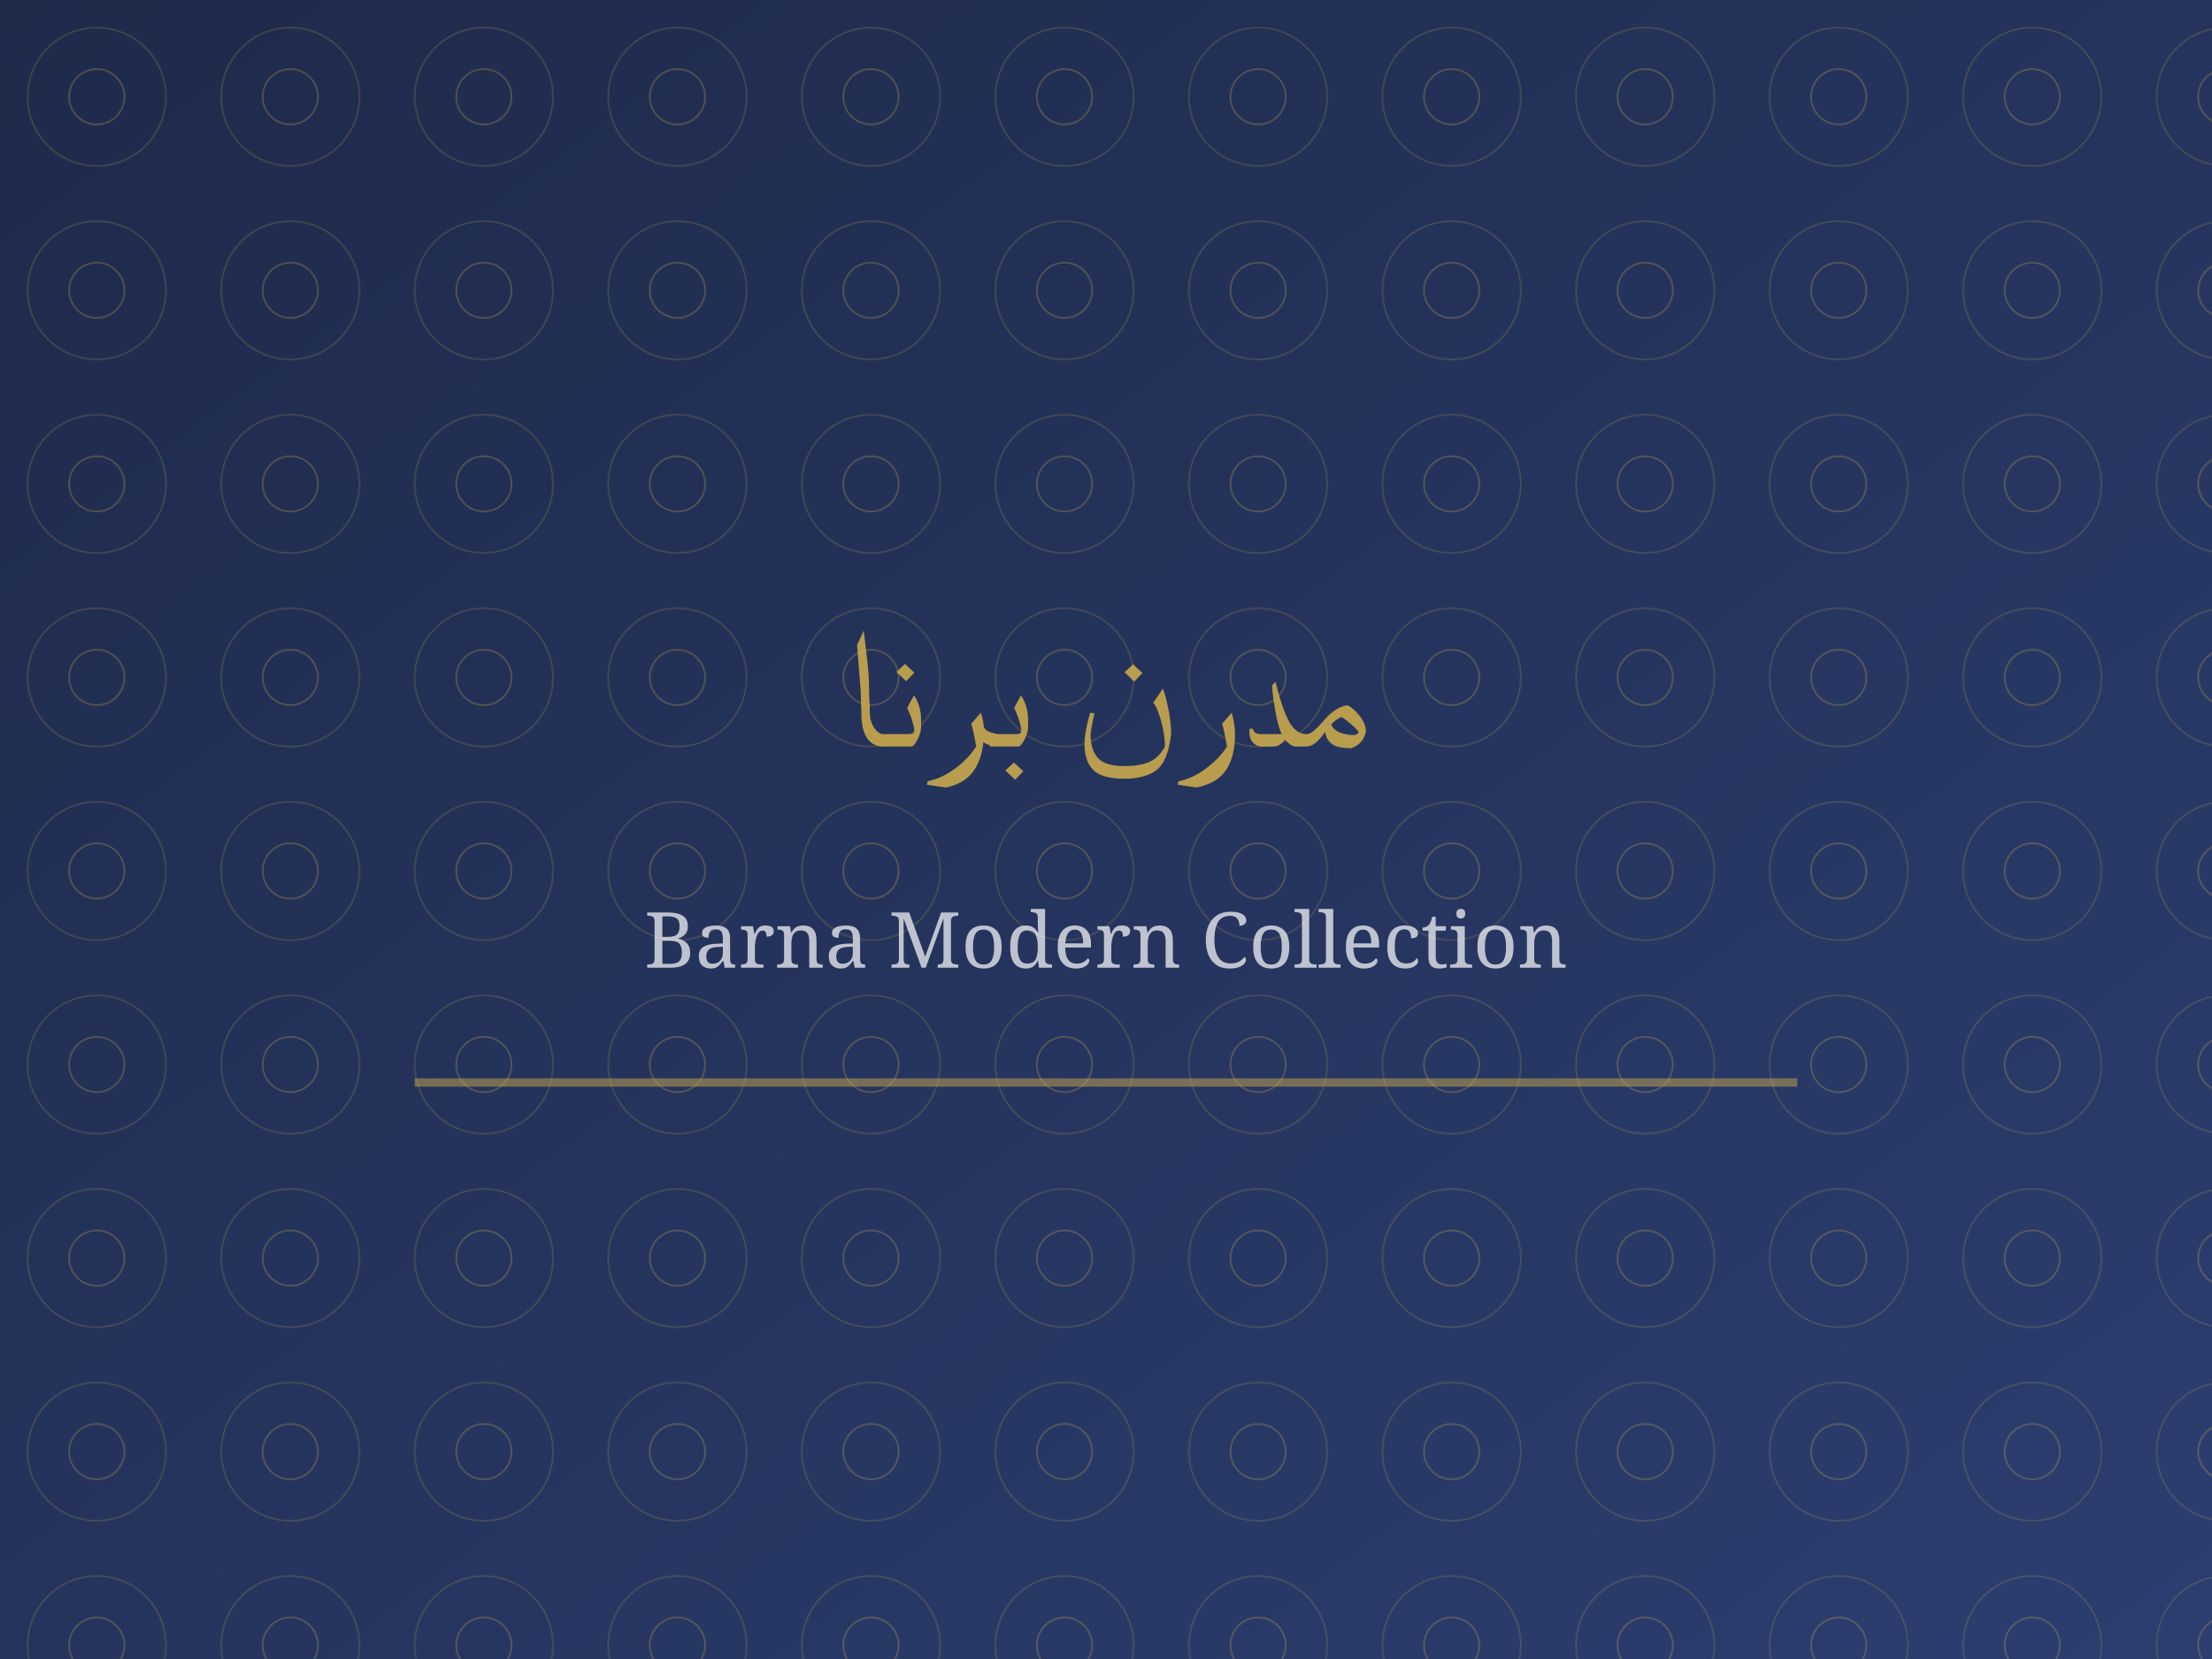
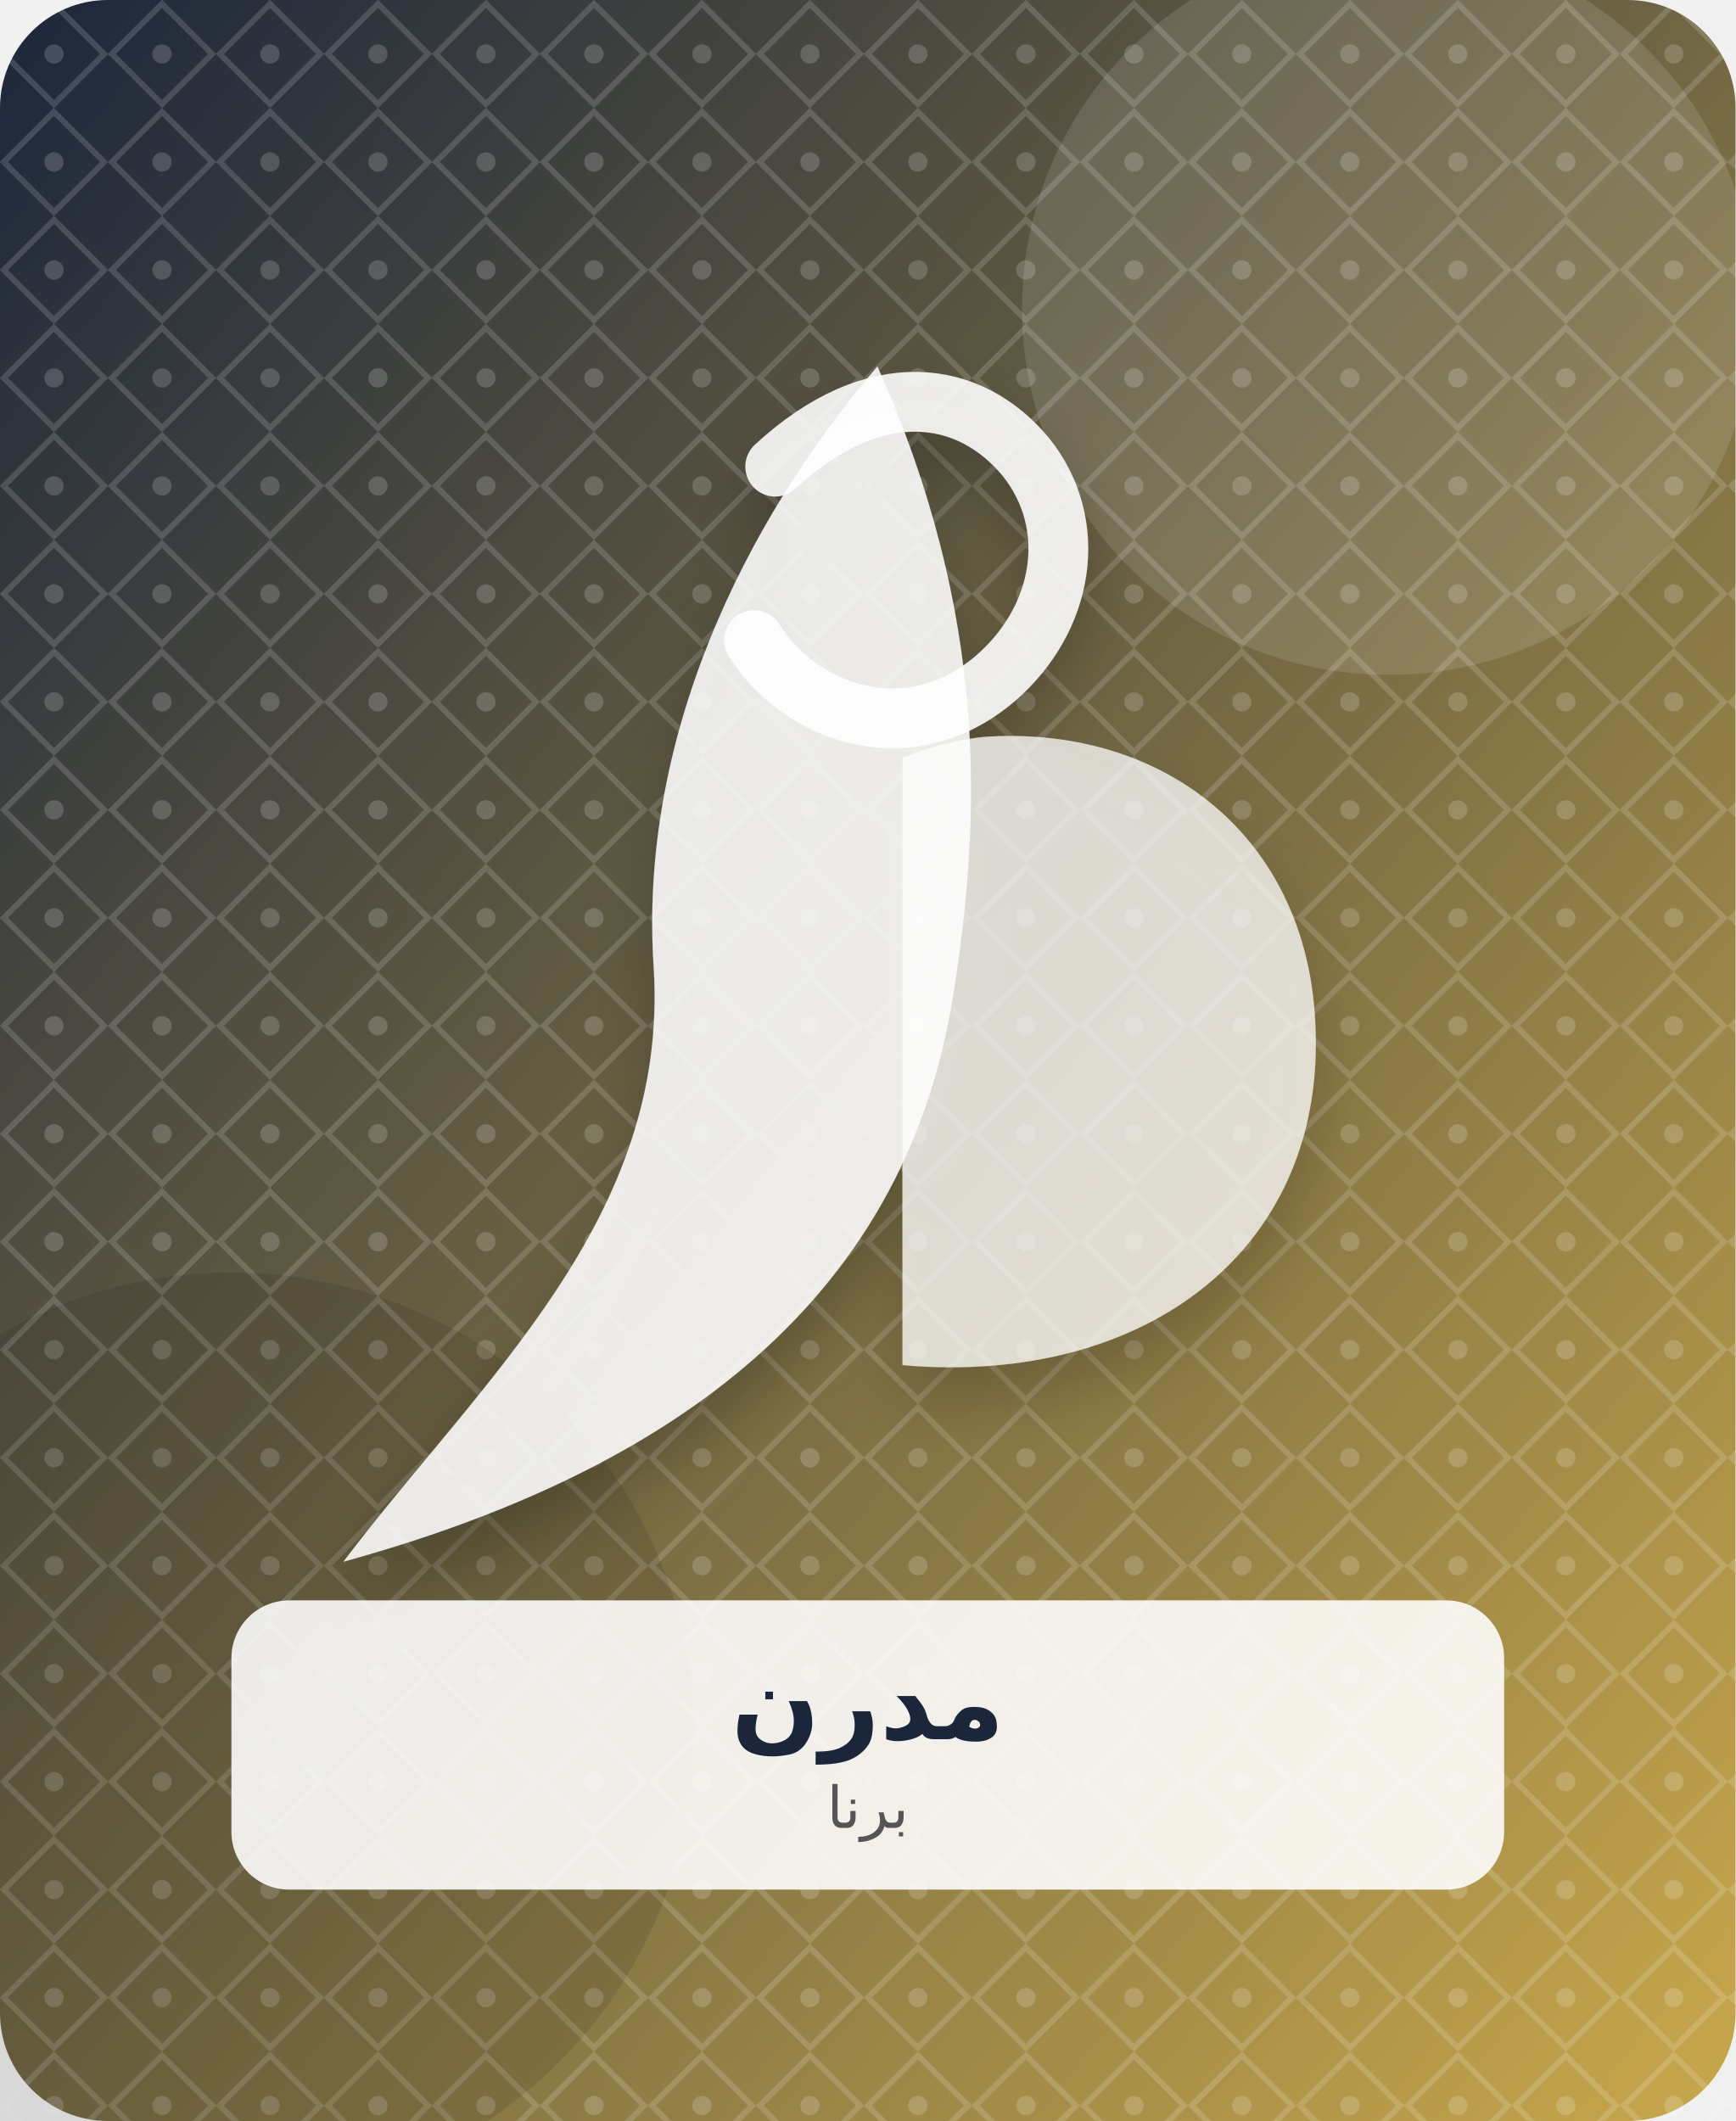
- <svg xmlns="http://www.w3.org/2000/svg" width="800" height="600" viewBox="0 0 800 600">
+ <svg xmlns="http://www.w3.org/2000/svg" width="900" height="1100" viewBox="0 0 900 1100" role="img" aria-label="مدرن">
  <defs>
-     <linearGradient id="bg" x1="0%" y1="0%" x2="100%" y2="100%">
-       <stop offset="0%" style="stop-color:#1e2a4a;stop-opacity:1" />
-       <stop offset="100%" style="stop-color:#2c3e70;stop-opacity:1" />
+     <linearGradient id="g" x1="0" y1="0" x2="1" y2="1">
+       <stop offset="0" stop-color="#1b263b" />
+       <stop offset="1" stop-color="#c9a84c" />
    </linearGradient>
-     <pattern id="pattern" x="0" y="0" width="70" height="70" patternUnits="userSpaceOnUse">
-       <circle cx="35" cy="35" r="25" fill="none" stroke="#C9A84C" stroke-width="0.6" opacity="0.2" />
-       <circle cx="35" cy="35" r="10" fill="none" stroke="#C9A84C" stroke-width="0.6" opacity="0.3" />
+     <pattern id="p" width="56" height="56" patternUnits="userSpaceOnUse">
+       <path d="M28 2 54 28 28 54 2 28Z" fill="none" stroke="rgba(255,255,255,.28)" stroke-width="3" />
+       <circle cx="28" cy="28" r="5" fill="rgba(255,255,255,.32)" />
    </pattern>
+     <filter id="sh">
+       <feDropShadow dx="0" dy="18" stdDeviation="16" flood-opacity=".25" />
+     </filter>
  </defs>
-   <rect width="800" height="600" fill="url(#bg)" />
-   <rect width="800" height="600" fill="url(#pattern)" />
-   <text x="400" y="270" font-family="serif" font-size="60" fill="#C9A84C" text-anchor="middle" opacity="0.9">مدرن برنا</text>
-   <text x="400" y="350" font-family="serif" font-size="28" fill="#ffffff" text-anchor="middle" opacity="0.7">Barna Modern Collection</text>
-   <rect x="150" y="390" width="500" height="3" fill="#C9A84C" opacity="0.5" />
+   <rect width="900" height="1100" rx="56" fill="url(#g)" />
+   <rect width="900" height="1100" fill="url(#p)" opacity=".55" />
+   <circle cx="720" cy="160" r="190" fill="rgba(255,255,255,.12)" />
+   <circle cx="120" cy="900" r="240" fill="rgba(0,0,0,.1)" />
+   <g filter="url(#sh)">
+     <path d="M455 190c-70 82-124 194-116 312 8 130-89 213-161 308 148-41 288-120 316-292 15-93 19-198-39-328Z" fill="rgba(255,255,255,.87)" />
+     <path d="M513 382c92-5 164 53 169 147 7 118-87 190-214 179V393c15-6 30-10 45-11Z" fill="rgba(255,255,255,.74)" />
+     <path d="M402 242c52-48 101-40 130-5 28 35 20 84-16 115-46 39-102 17-125-20" fill="none" stroke="rgba(255,255,255,.88)" stroke-width="31" stroke-linecap="round" />
+   </g>
+   <rect x="120" y="830" width="660" height="150" rx="30" fill="rgba(255,255,255,.88)" />
+   <text x="450" y="902" text-anchor="middle" font-family="Tahoma, Arial" font-size="54" font-weight="700" fill="#1b263b">مدرن</text>
+   <text x="450" y="948" text-anchor="middle" font-family="Tahoma, Arial" font-size="30" fill="#555">برنا</text>
</svg>
